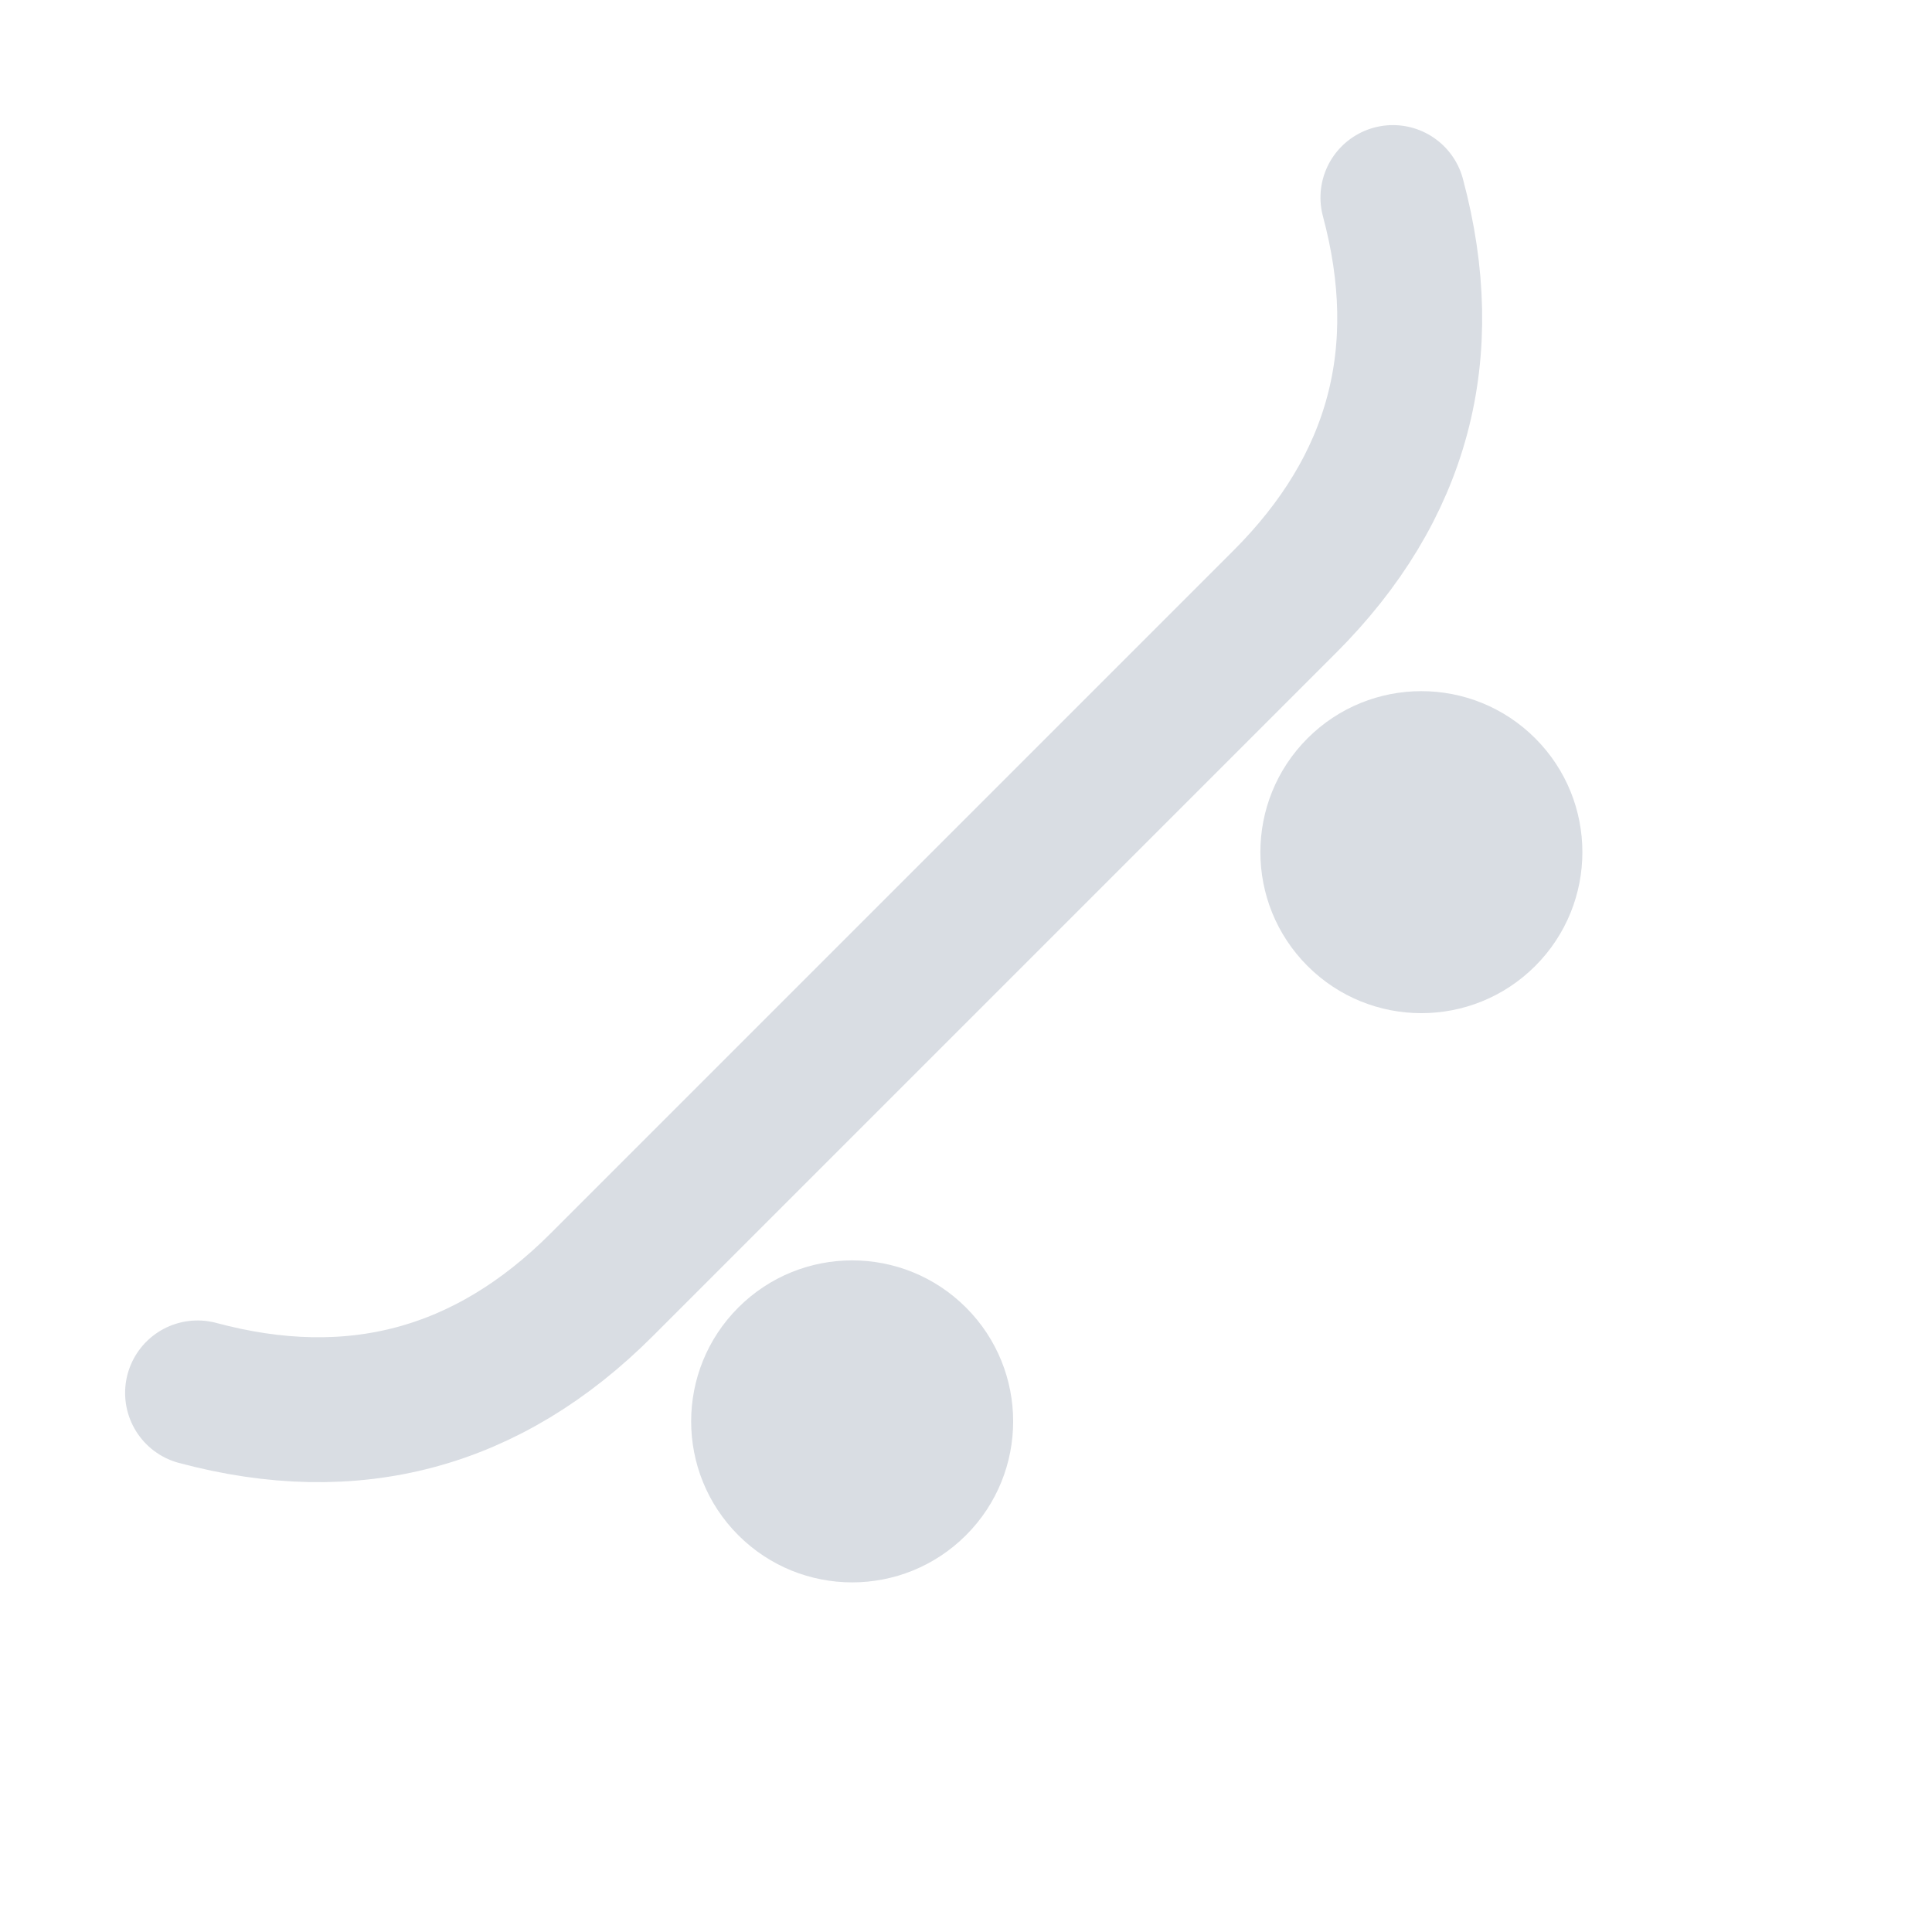
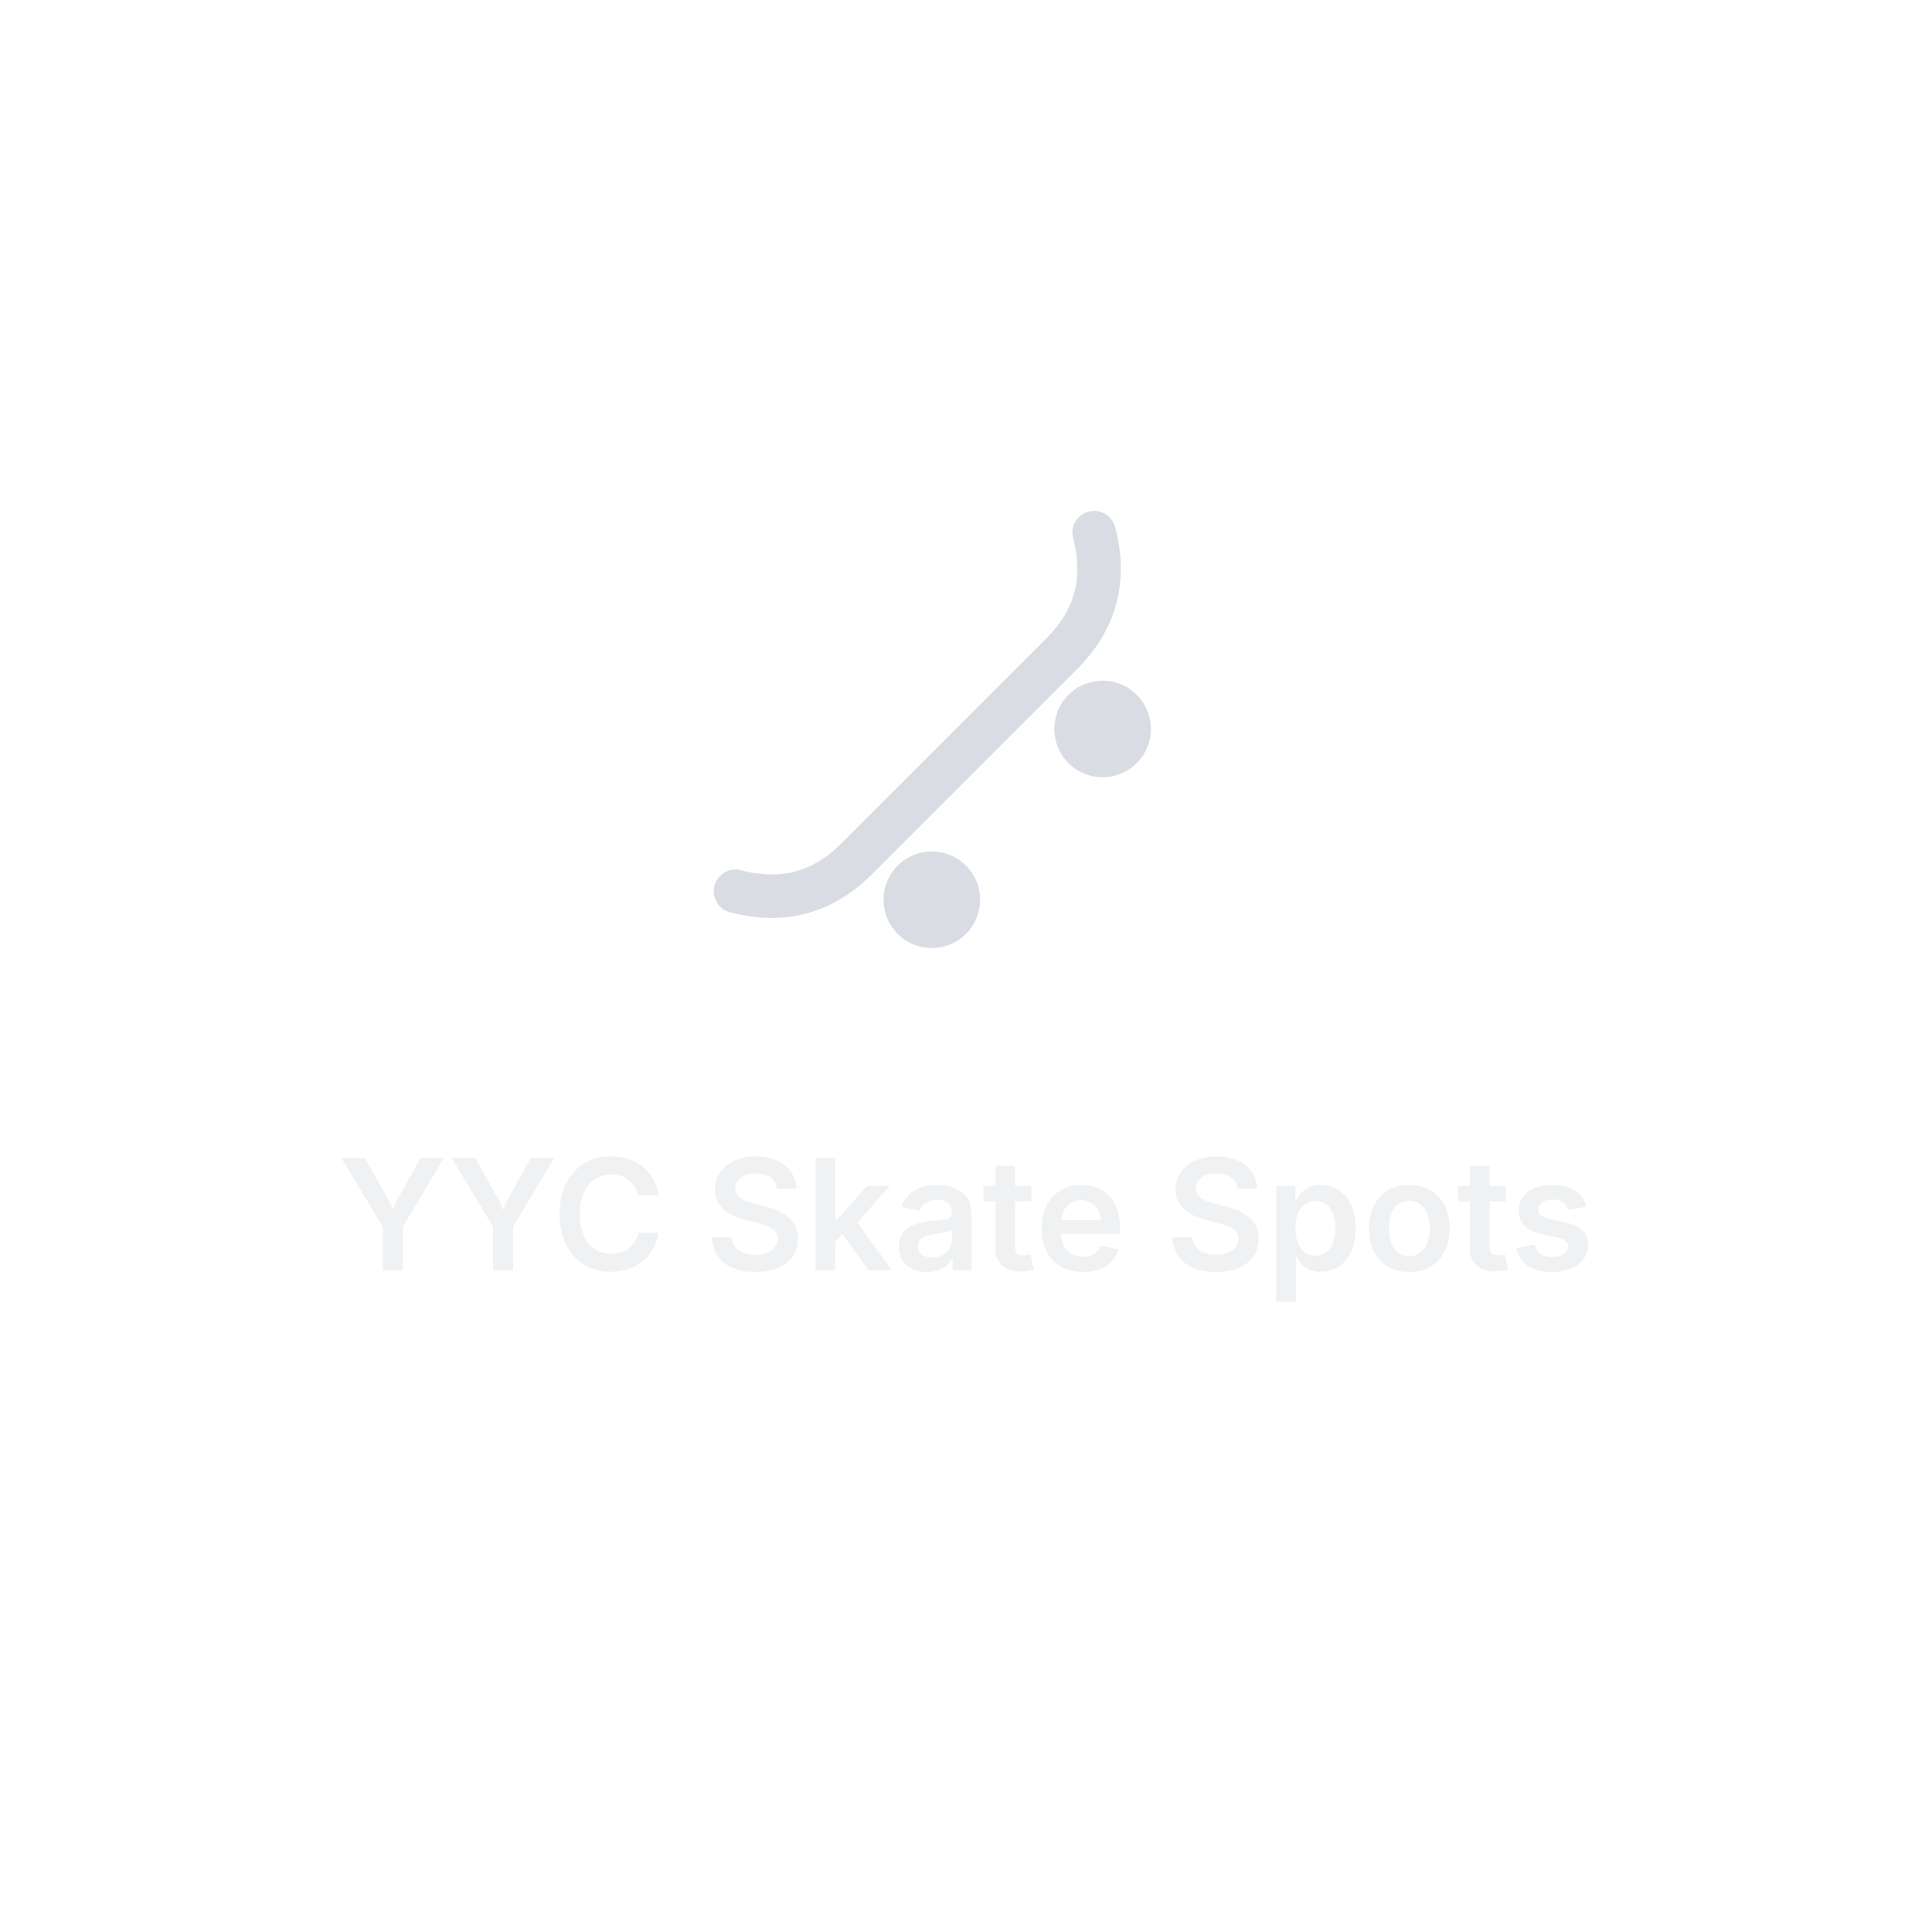
- <svg xmlns="http://www.w3.org/2000/svg" width="24" height="24" viewBox="0 0 24 24">
-   <g transform="translate(12 12) rotate(-45) scale(1.0) translate(-12 -14)" fill="none" stroke="#D9DDE3" stroke-width="1.8" stroke-linecap="round">
+ <svg xmlns="http://www.w3.org/2000/svg" width="400" height="400" viewBox="0 0 400 400">
+   <g transform="translate(200 158) rotate(-45) scale(5) translate(-12 -14)" fill="none" stroke="#D9DDE3" stroke-width="1.8" stroke-linecap="round">
    <path d="M1.5 11 Q3 13.6 6 13.6 L18 13.6 Q21 13.6 22.5 11" />
    <circle cx="7" cy="17" r="2" fill="#D9DDE3" stroke="none" />
    <circle cx="17" cy="17" r="2" fill="#D9DDE3" stroke="none" />
  </g>
+   <text x="200" y="263" fill="#F0F1F3" font-family="Inter, sans-serif" font-size="32" font-weight="600" text-anchor="middle">YYC Skate Spots</text>
</svg>
